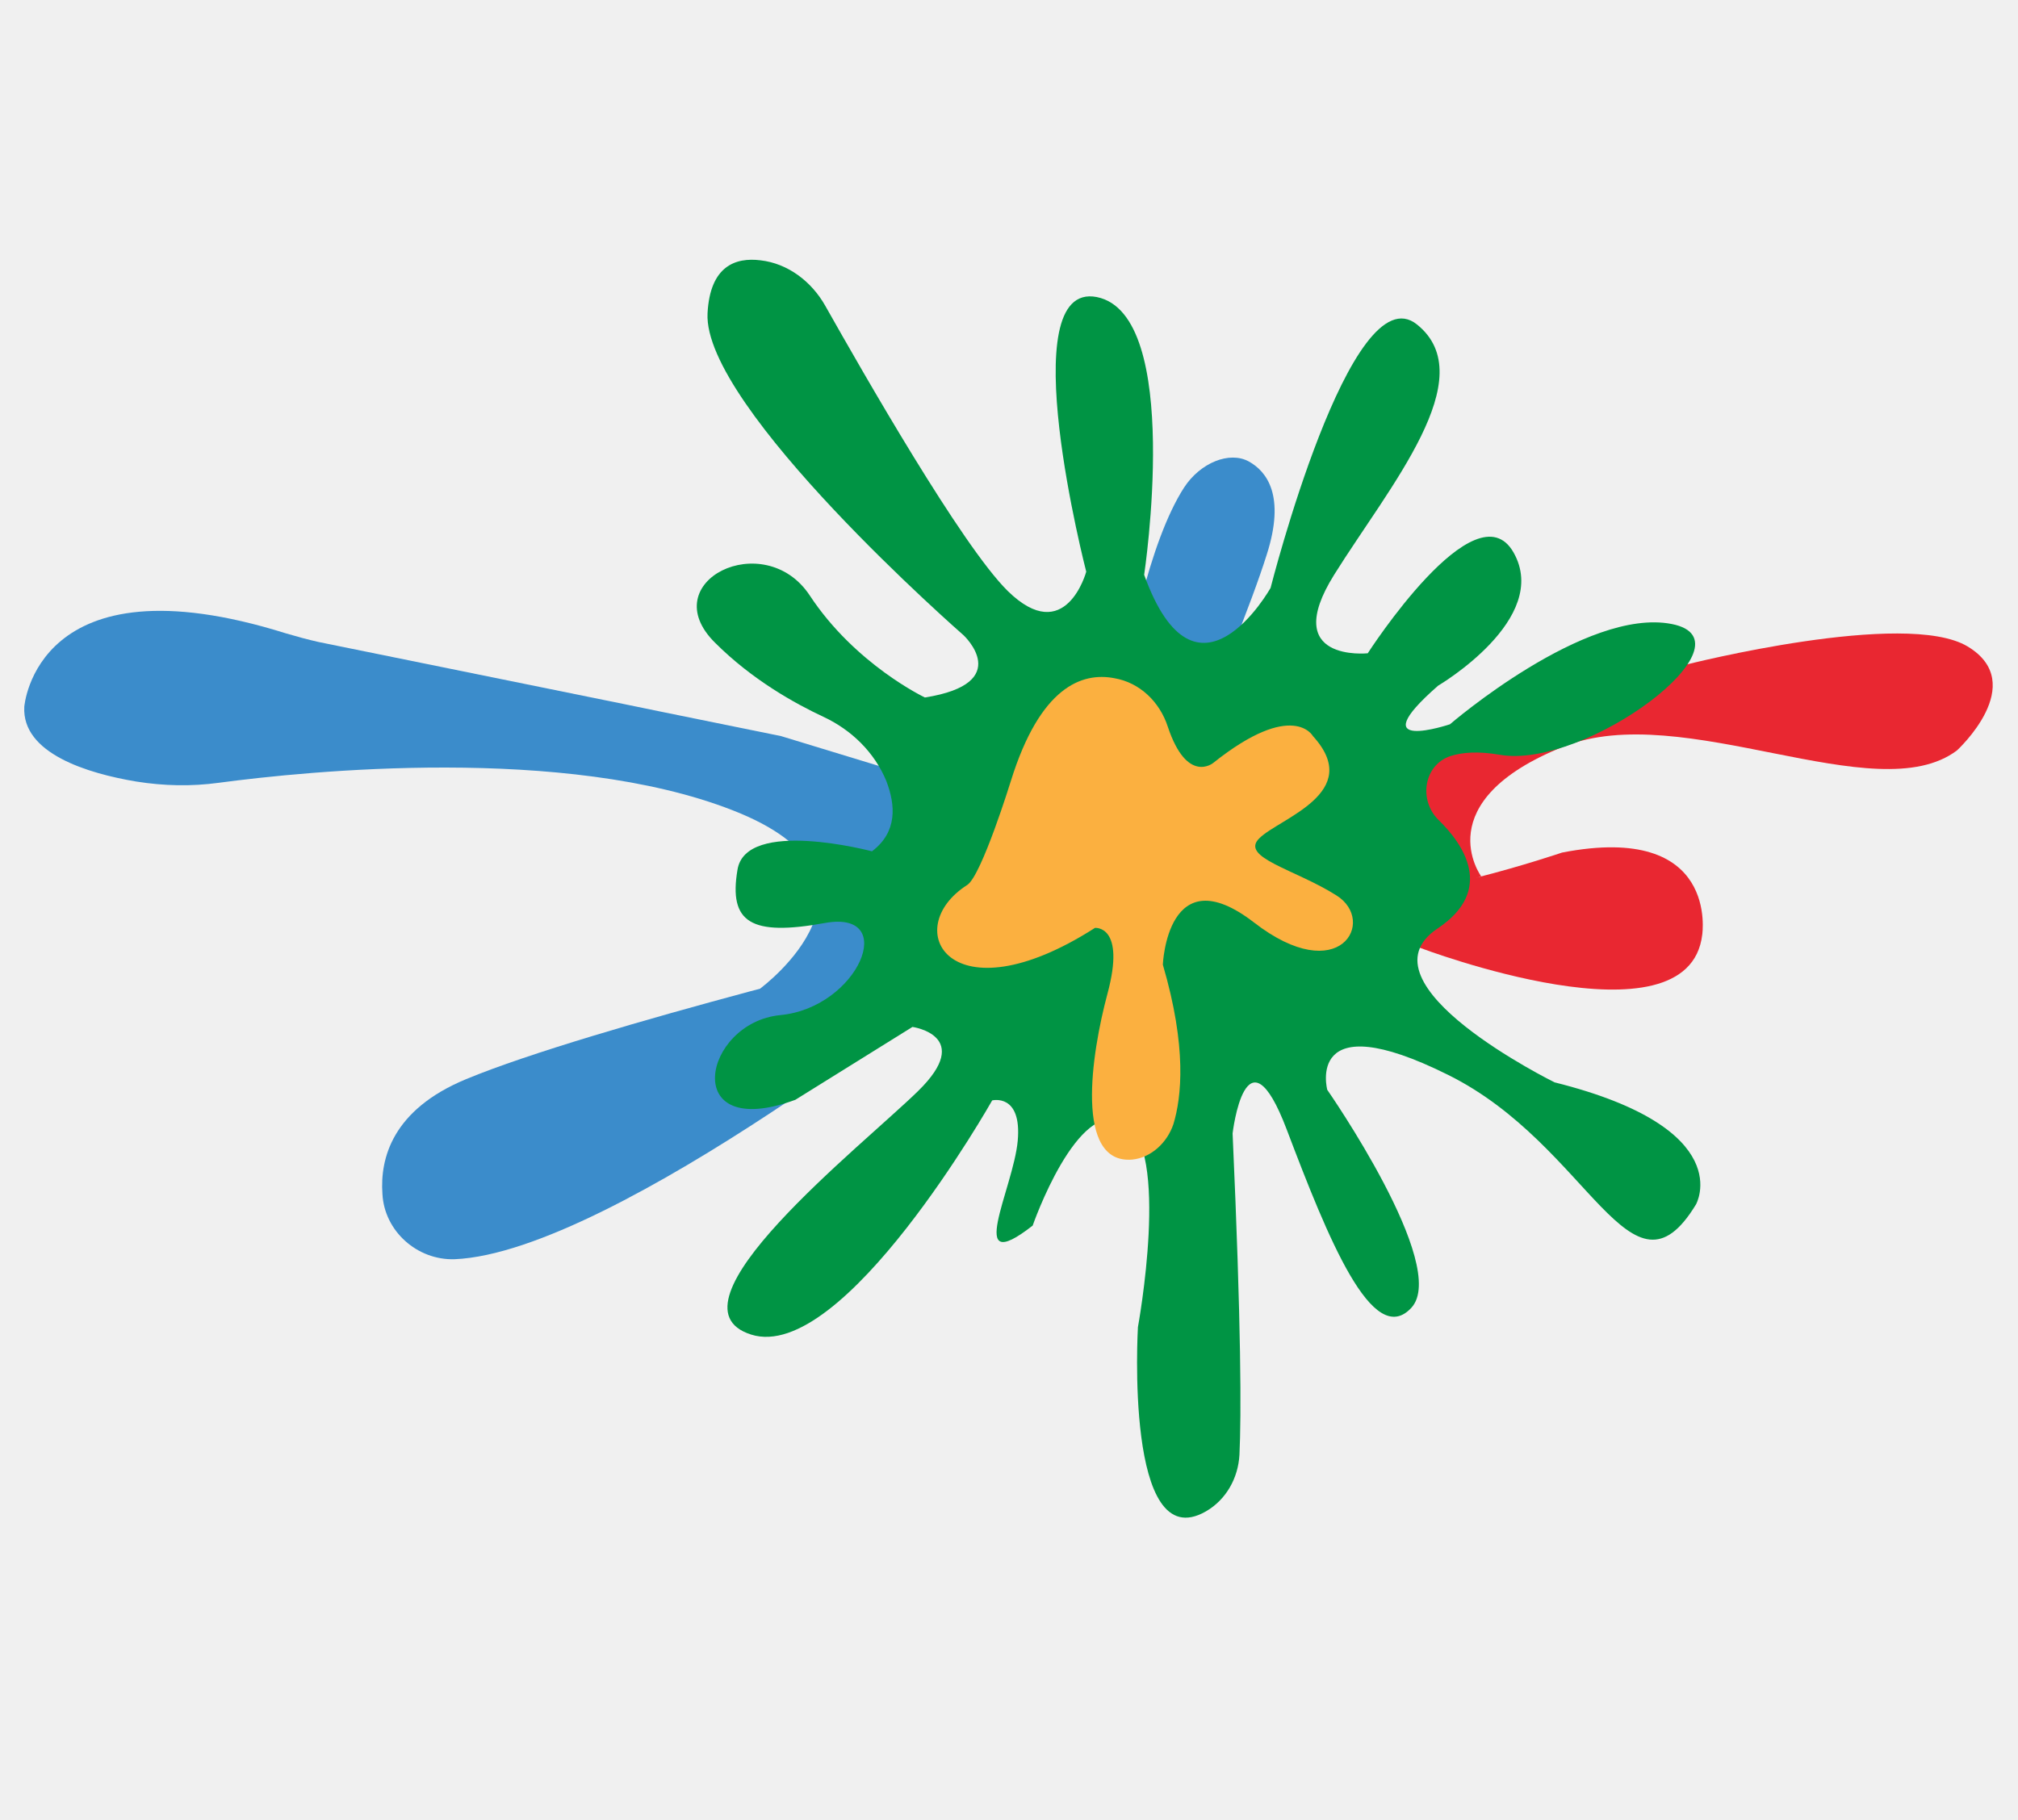
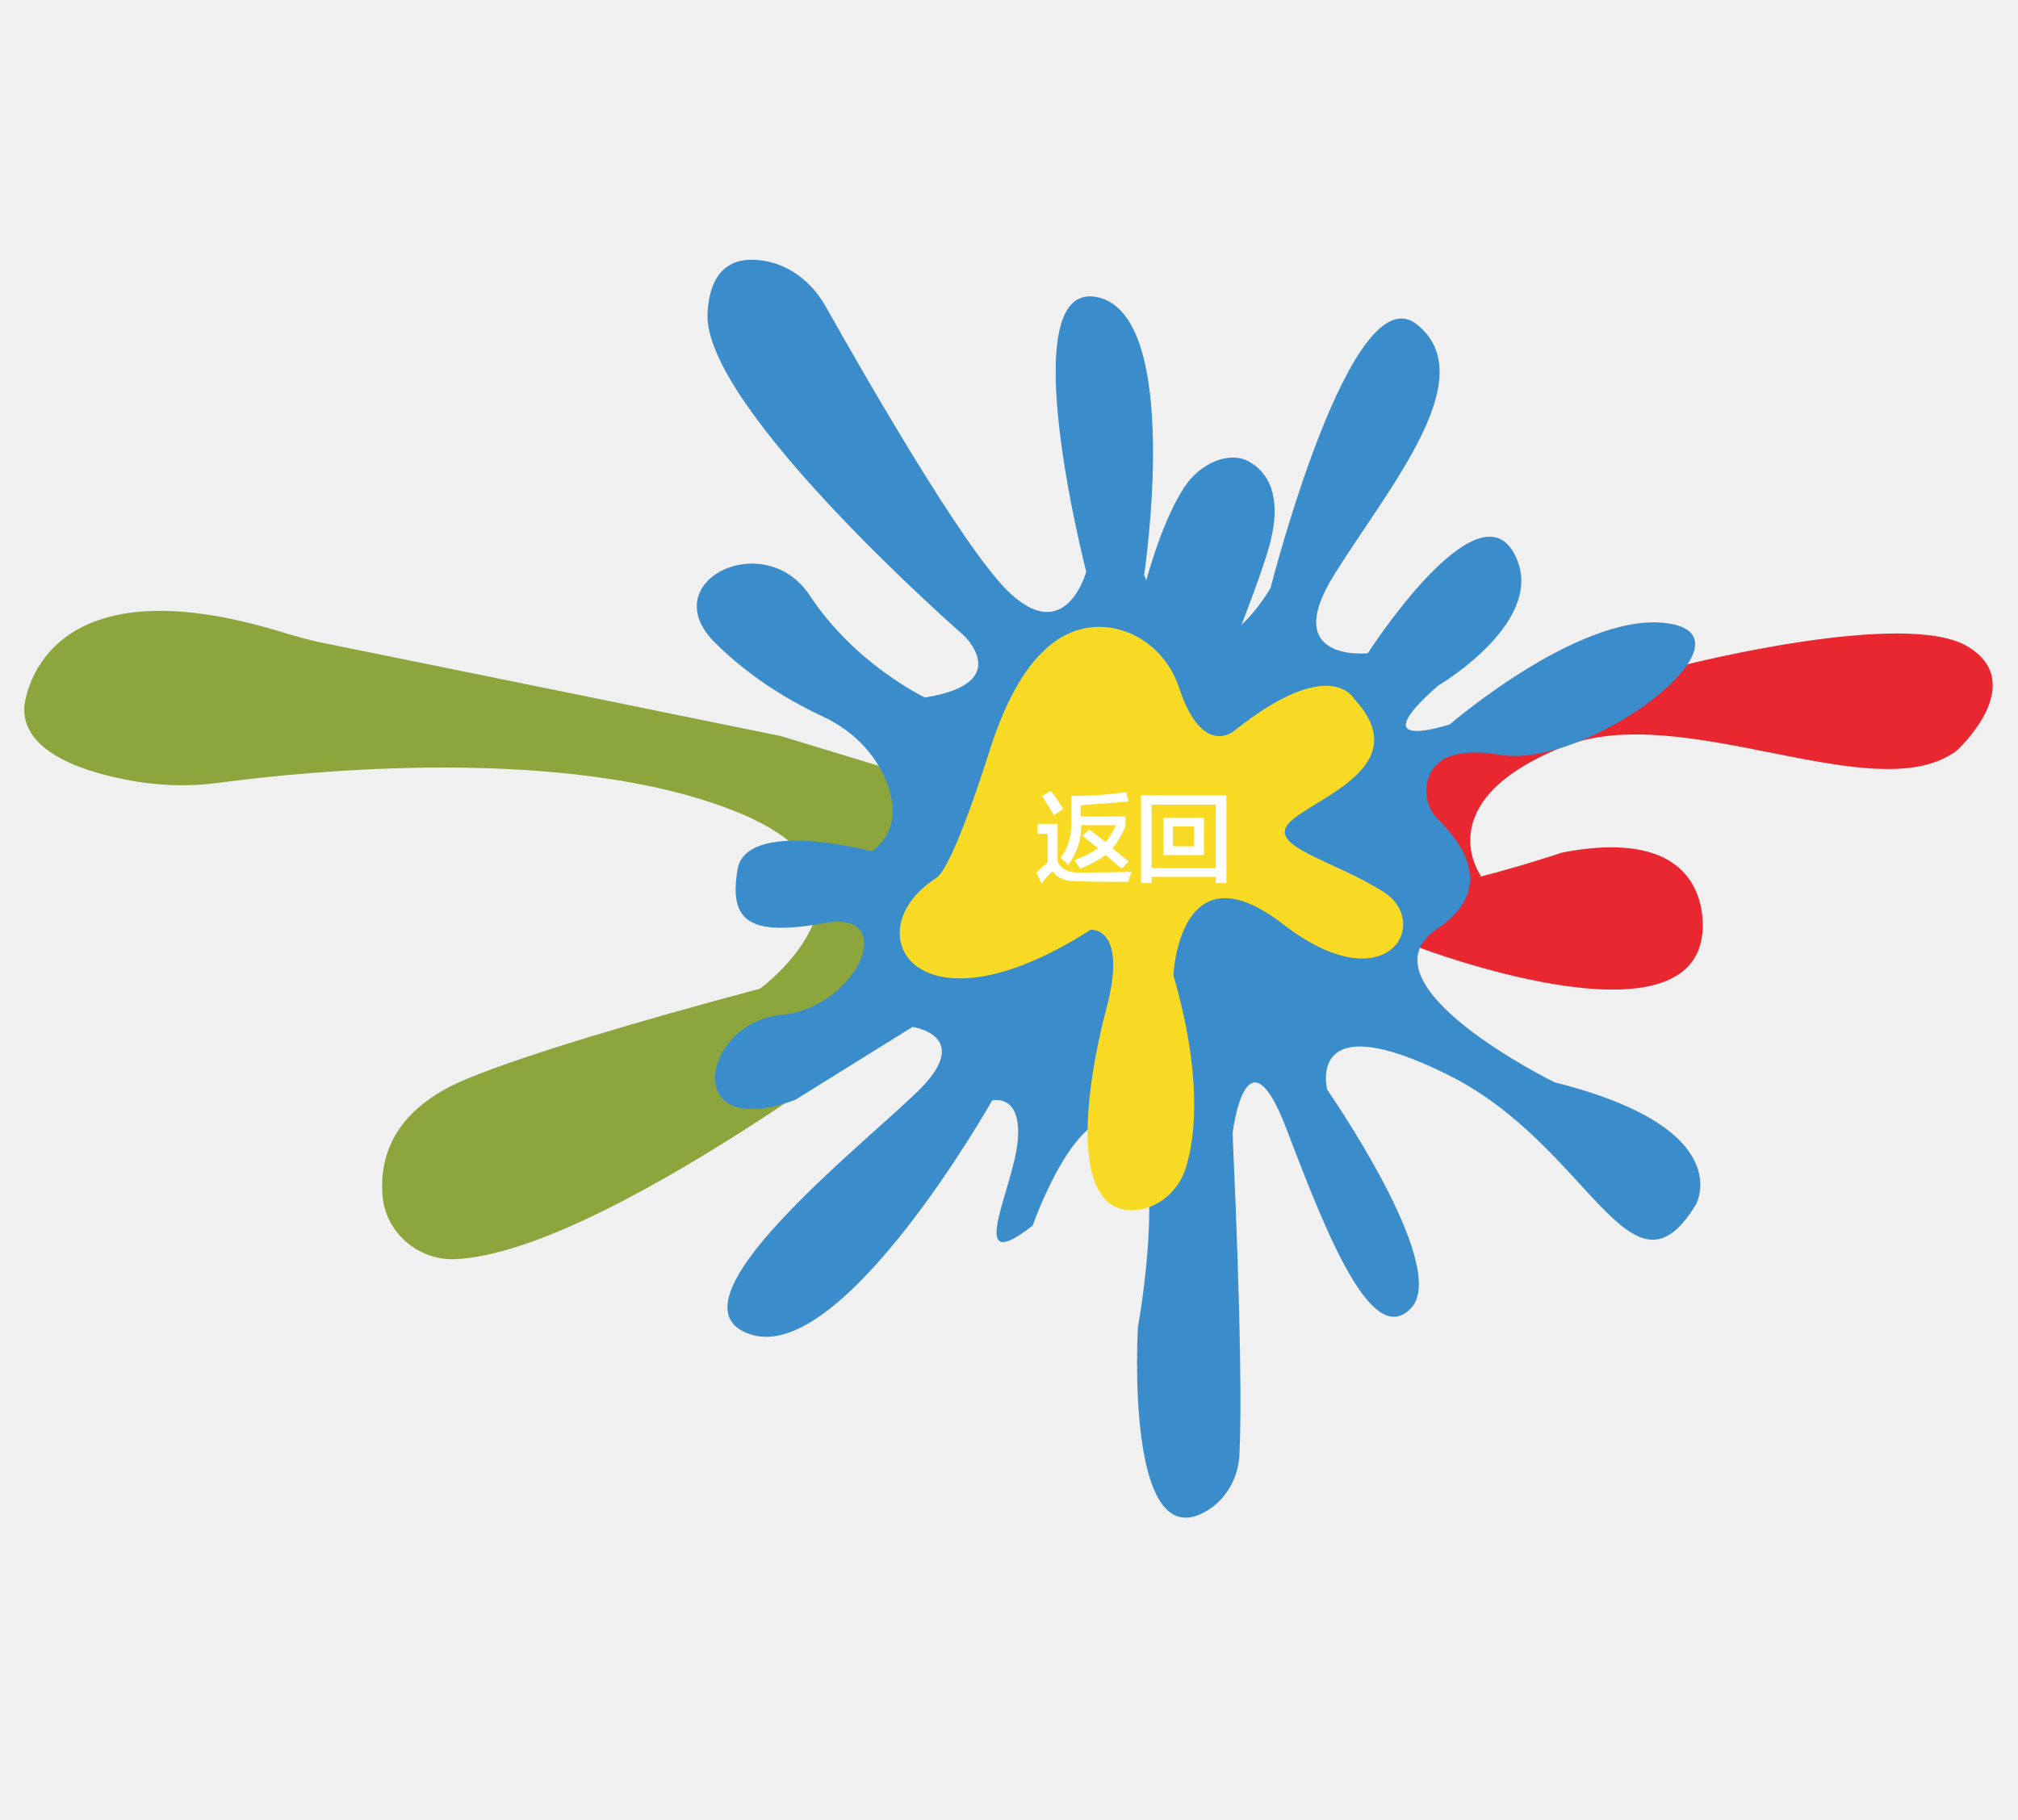
<svg xmlns="http://www.w3.org/2000/svg" version="1.1" id="Layer_1" x="0px" y="0px" width="324px" height="292.2px" viewBox="0 0 324 292.2" style="enable-background:new 0 0 324 292.2;" xml:space="preserve">
  <style type="text/css">
	.st0{fill:#E92731;}
	.st1{fill:#3B8CCB;}
- 	.st2{fill:#009444;}
- 	.st3{fill:#FBB040;}
+ 	.st2{fill:#8CA53C;}
+ 	.st3{fill:#F8DA24;}
+ 	.st4{fill:none;}
+ 	.st5{fill:#FFFFFF;}
</style>
  <path class="st0" d="M237.8,140.7c0,0-8.8-12,13.2-20.8c19.2-7.7,50.2,10.4,63.2,0.6c0,0,11.7-10.7,1.7-16.7  c-10-6-45.1,2.9-45.1,2.9l-49.2,16.7l0.9,23.6L237.8,140.7z" />
  <path class="st0" d="M228,152.2c0,0,43.1,16.4,45.3-2.1c0,0,2.8-18.1-22.5-13.2c0,0-25.3,8.6-33.6,6.3l-0.1,8.9L228,152.2z" />
  <path class="st1" d="M175.6,147.6c0,0,3.4-52,14.5-69.3c2.6-4,7.3-5.9,10.4-4.2c2.9,1.6,5.9,5.5,2.9,14.9c-5,16-23.5,57.2-23.5,57.2  L175.6,147.6z" />
-   <path class="st1" d="M122.1,158.7c0,0,23.8-17.6-4.5-28.6c-26.9-10.5-68.3-6.3-82.5-4.4c-4.4,0.6-8.8,0.5-13.2-0.2  c-7.8-1.3-18.4-4.5-18-12c0,0,1.8-24.4,42-11.8c1.7,0.5,3.5,1,5.3,1.4l49.2,10c8.2,1.7,0,0,25,5.1l38.7,11.8c7.2,2.1-9.4,8-8.6,15.4  C156.4,152.8,122.9,172.1,122.1,158.7z" />
-   <path class="st1" d="M155.2,156c0,0-56.5,45.1-82.2,46.2c-6,0.2-11.3-4.5-11.6-10.5c-0.4-5.7,1.6-13.5,13.4-18.4  c20.2-8.4,76-21.9,76-21.9L155.2,156z" />
-   <path class="st2" d="M272.3,193.4c0,0,6.9-12.2-22.7-19.6c0,0-32.1-15.8-18.8-24.7c9.3-6.2,4.1-13.6,0.2-17.4  c-3.3-3.2-2.4-8.9,1.9-10.3c1.9-0.6,4.4-0.8,7.9-0.2c13.8,2.4,41.4-18.3,27.6-21c-13.8-2.7-35.6,16.1-35.6,16.1s-14.6,4.9-1.9-6.2  c0,0,18.2-10.7,12.1-21.4s-23.4,16.2-23.4,16.2s-14.2,1.5-5.4-12.6c8.8-14.1,23.9-31.7,13.3-40.2S204,94.4,204,94.4  s-11.9,21.2-20.3-2.1c0,0,6.3-41.8-7.6-44.6c-13.8-2.7-1.7,44.1-1.7,44.1s-3.3,12.2-12.6,3.1c-7.4-7.3-23.2-35-29.3-45.8  c-2.2-3.9-6-6.8-10.4-7.3c-4-0.5-8.1,0.9-8.5,8.5c-0.8,15.1,41.1,51.7,41.1,51.7s8.3,7.7-6.2,10c0,0-11.2-5.3-18.5-16.4  c-7.3-11-25.1-2.2-15.2,7.6c6,6,12.9,9.8,17.4,11.9c4.5,2.1,8.2,5.7,10.1,10.3c1.5,3.9,1.8,8.2-2.3,11.3c0,0-20.3-5.4-21.6,3  c-1.4,8.4,2.1,10.7,14.1,8.5c11.9-2.1,5.3,13.6-7.2,14.8s-16.3,20.5,2.4,13.6l18.8-11.7c0,0,10,1.4,0.9,10.3  c-9.1,8.9-41.6,34.4-26.8,39.1c14.8,4.7,38.7-37.6,38.7-37.6s4.8-1.2,4.1,6.5s-8.6,22.2,2.4,13.6c0,0,7.2-20.7,14.7-16.6  s2.2,32.9,2.2,32.9s-2.2,37.1,10.9,29.6c3.3-1.9,5.2-5.4,5.4-9.1c0.3-6.3,0.3-20.5-1.1-51.6c0,0,2.1-18,8.7-0.6s13.8,35.3,20,28.6  c6.2-6.7-13.5-35-13.5-35s-3.7-13.9,19.4-2.4C255.3,183.9,261.8,210.7,272.3,193.4z" />
-   <path class="st3" d="M188.4,180.5c1.3-4.3,2.2-12.3-1.7-25.6c0,0,0.7-17.5,14.6-6.8c13.8,10.7,19.8-0.2,13.3-4.3  c-6.6-4.2-15.6-6.1-12.4-9.2c3.2-3.2,16.9-7.3,8.6-16.4c0,0-3.2-5.9-16,4.3c0,0-4.2,3.5-7.3-5.8c-1.3-4-4.5-7.1-8.6-7.8  c-5.2-1-11.9,1.4-16.6,16.5c0,0-4.7,15.2-7,16.7c-11,7-2.8,21.8,20.5,6.9c0,0,5-0.5,2,10.6c-2.6,9.7-5.3,27.4,4,26.6  C184.8,185.9,187.4,183.5,188.4,180.5z" />
+   <path class="st2" d="M122.1,158.7c0,0,23.8-17.6-4.5-28.6c-26.9-10.5-68.3-6.3-82.5-4.4c-4.4,0.6-8.8,0.5-13.2-0.2  c-7.8-1.3-18.4-4.5-18-12c0,0,1.8-24.4,42-11.8c1.7,0.5,3.5,1,5.3,1.4l49.2,10c8.2,1.7,0,0,25,5.1l38.7,11.8c7.2,2.1-9.4,8-8.6,15.4  C156.4,152.8,122.9,172.1,122.1,158.7z" />
+   <path class="st2" d="M155.2,156c0,0-56.5,45.1-82.2,46.2c-6,0.2-11.3-4.5-11.6-10.5c-0.4-5.7,1.6-13.5,13.4-18.4  c20.2-8.4,76-21.9,76-21.9L155.2,156z" />
+   <path class="st1" d="M272.3,193.4c0,0,6.9-12.2-22.7-19.6c0,0-32.1-15.8-18.8-24.7c9.3-6.2,4.1-13.6,0.2-17.4  c-3.3-3.2-2.4-8.9,1.9-10.3c1.9-0.6,4.4-0.8,7.9-0.2c13.8,2.4,41.4-18.3,27.6-21c-13.8-2.7-35.6,16.1-35.6,16.1s-14.6,4.9-1.9-6.2  c0,0,18.2-10.7,12.1-21.4s-23.4,16.2-23.4,16.2s-14.2,1.5-5.4-12.6c8.8-14.1,23.9-31.7,13.3-40.2S204,94.4,204,94.4  s-11.9,21.2-20.3-2.1c0,0,6.3-41.8-7.6-44.6c-13.8-2.7-1.7,44.1-1.7,44.1s-3.3,12.2-12.6,3.1c-7.4-7.3-23.2-35-29.3-45.8  c-2.2-3.9-6-6.8-10.4-7.3c-4-0.5-8.1,0.9-8.5,8.5c-0.8,15.1,41.1,51.7,41.1,51.7s8.3,7.7-6.2,10c0,0-11.2-5.3-18.5-16.4  c-7.3-11-25.1-2.2-15.2,7.6c6,6,12.9,9.8,17.4,11.9c4.5,2.1,8.2,5.7,10.1,10.3c1.5,3.9,1.8,8.2-2.3,11.3c0,0-20.3-5.4-21.6,3  c-1.4,8.4,2.1,10.7,14.1,8.5c11.9-2.1,5.3,13.6-7.2,14.8s-16.3,20.5,2.4,13.6l18.8-11.7c0,0,10,1.4,0.9,10.3  c-9.1,8.9-41.6,34.4-26.8,39.1c14.8,4.7,38.7-37.6,38.7-37.6s4.8-1.2,4.1,6.5s-8.6,22.2,2.4,13.6c0,0,7.2-20.7,14.7-16.6  s2.2,32.9,2.2,32.9s-2.2,37.1,10.9,29.6c3.3-1.9,5.2-5.4,5.4-9.1c0.3-6.3,0.3-20.5-1.1-51.6c0,0,2.1-18,8.7-0.6s13.8,35.3,20,28.6  c6.2-6.7-13.5-35-13.5-35s-3.7-13.9,19.4-2.4C255.3,183.9,261.8,210.7,272.3,193.4z" />
+   <path class="st3" d="M190.4,187.5c1.6-5.2,2.6-14.9-2-30.9c0,0,0.9-21.1,17.6-8.2c16.7,12.9,24-0.2,16.1-5.2  c-8-5.1-18.9-7.3-15-11.2c3.9-3.9,20.4-8.9,10.3-19.8c0,0-3.8-7.2-19.3,5.2c0,0-5.1,4.3-8.8-7c-1.6-4.8-5.5-8.5-10.4-9.5  c-6.3-1.2-14.4,1.7-20.1,19.9c0,0-5.7,18.4-8.5,20.2c-13.3,8.5-3.4,26.4,24.8,8.3c0,0,6.1-0.6,2.5,12.8c-3.1,11.7-6.4,33.1,4.8,32.2  C186.1,194,189.3,191.1,190.4,187.5z" />
+   <g>
+     <rect x="166.1" y="127.6" class="st4" width="49.1" height="24.5" />
+     <path class="st5" d="M167.2,141.9l-0.8-1.8c0.6-0.6,1.2-1.1,1.8-1.6v-4.6h-1.6v-1.6h3.2v6.1c0.6,1.1,1.7,1.7,3.2,1.7   c1.5,0,4.4,0,8.7-0.1c-0.2,0.4-0.4,0.9-0.5,1.6c-2.8,0-5.7,0-8.6-0.1c-1.8,0-2.9-0.6-3.6-1.6C168.3,140.5,167.7,141.2,167.2,141.9z    M169.2,130.9c-0.6-1.1-1.3-2.1-1.9-3.1l1.4-0.8c0.8,1,1.4,1.9,2,2.9L169.2,130.9z M173.4,139.5c-0.2-0.4-0.6-0.9-0.9-1.4   c1.5-0.5,2.8-1.2,3.8-1.9c-0.8-0.6-1.6-1.3-2.5-2l1.1-1l2.6,2c0.6-0.6,1.1-1.5,1.7-2.7h-5.6c0,2.4-0.7,4.5-2.1,6.4   c-0.2-0.2-0.4-0.5-0.8-0.8c-0.2-0.2-0.3-0.3-0.4-0.4c1.2-1.5,1.8-3.5,1.7-6v-3.9c3.2,0,6.1-0.2,8.8-0.6l0.4,1.5   c-2.2,0.2-4.8,0.4-7.7,0.6v1.8h7.2v1.6c-0.6,1.4-1.3,2.6-2.1,3.5l2.6,2.1l-1.1,1.2l-2.6-2.2C176.4,138.1,175.1,138.8,173.4,139.5z" />
+     <path class="st5" d="M183.2,141.8v-14.1h13.7v14.1h-1.7v-1h-10.3v1H183.2z M184.9,129.2v10.2h10.3v-10.2H184.9z M186.8,137.3v-6   h6.5v6H186.8z M188.3,132.7v3.2h3.4v-3.2H188.3z" />
+   </g>
  <g>
</g>
  <g>
</g>
  <g>
</g>
  <g>
</g>
  <g>
</g>
  <g>
</g>
</svg>
